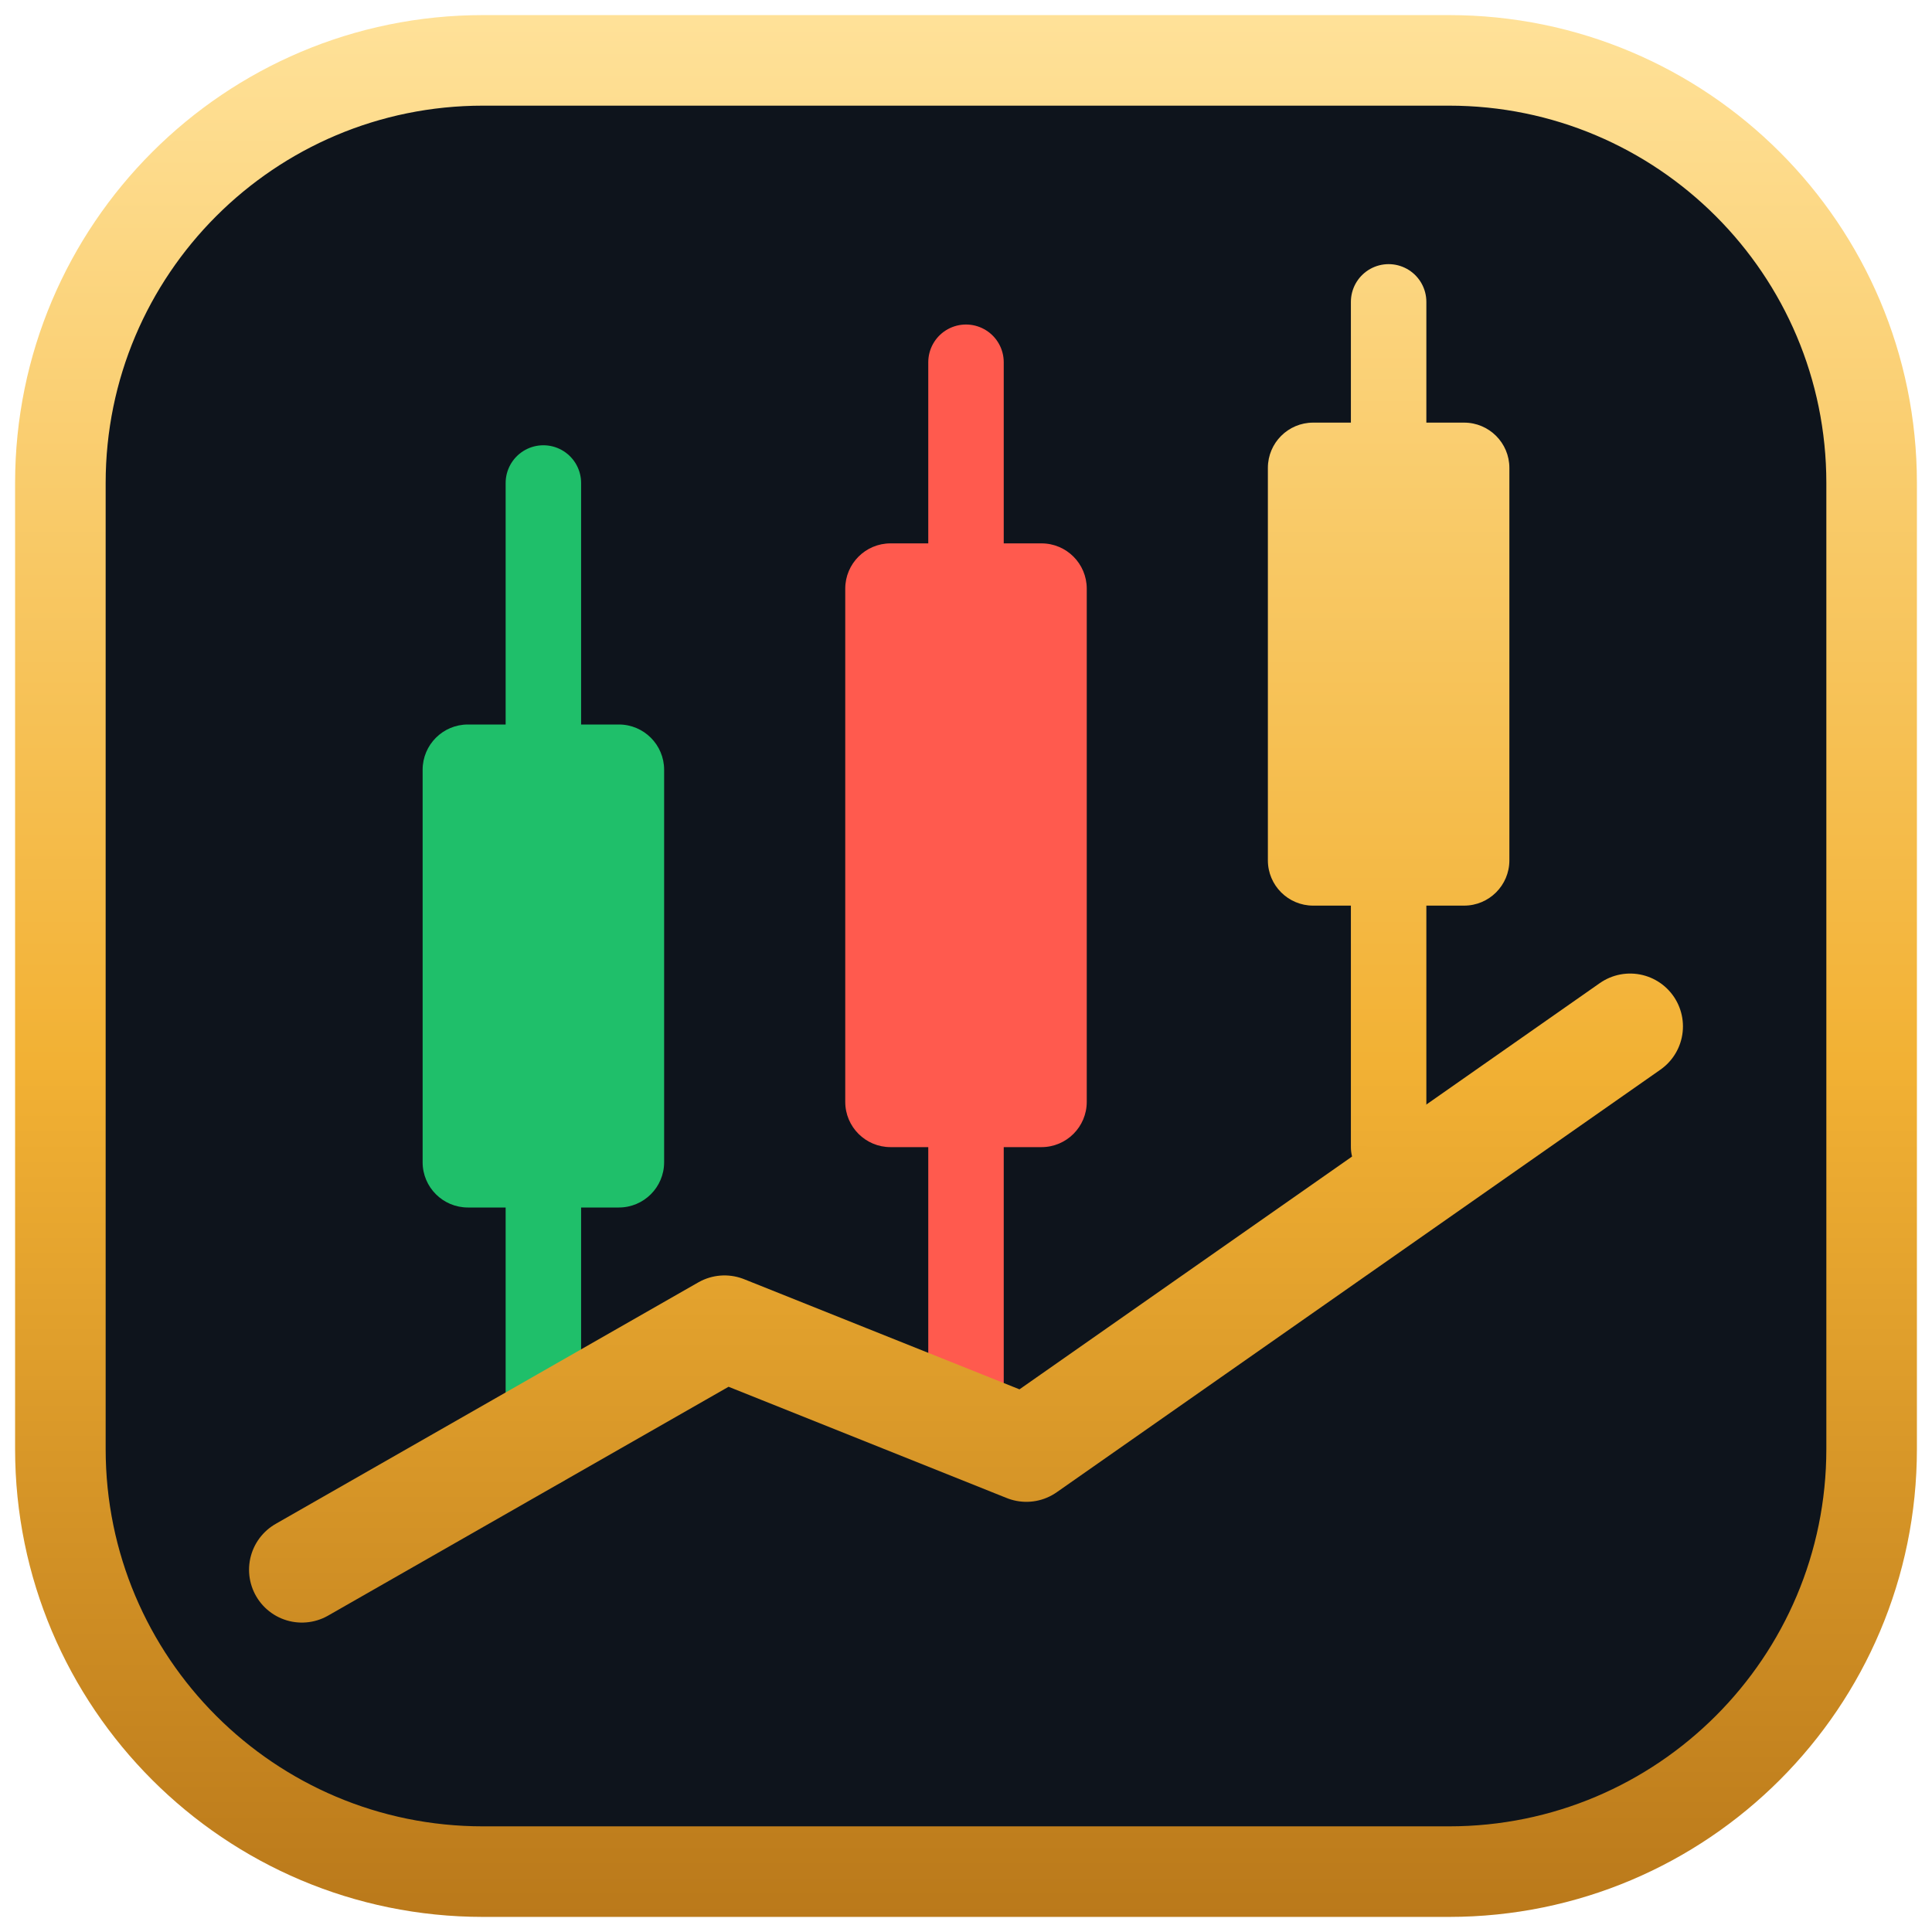
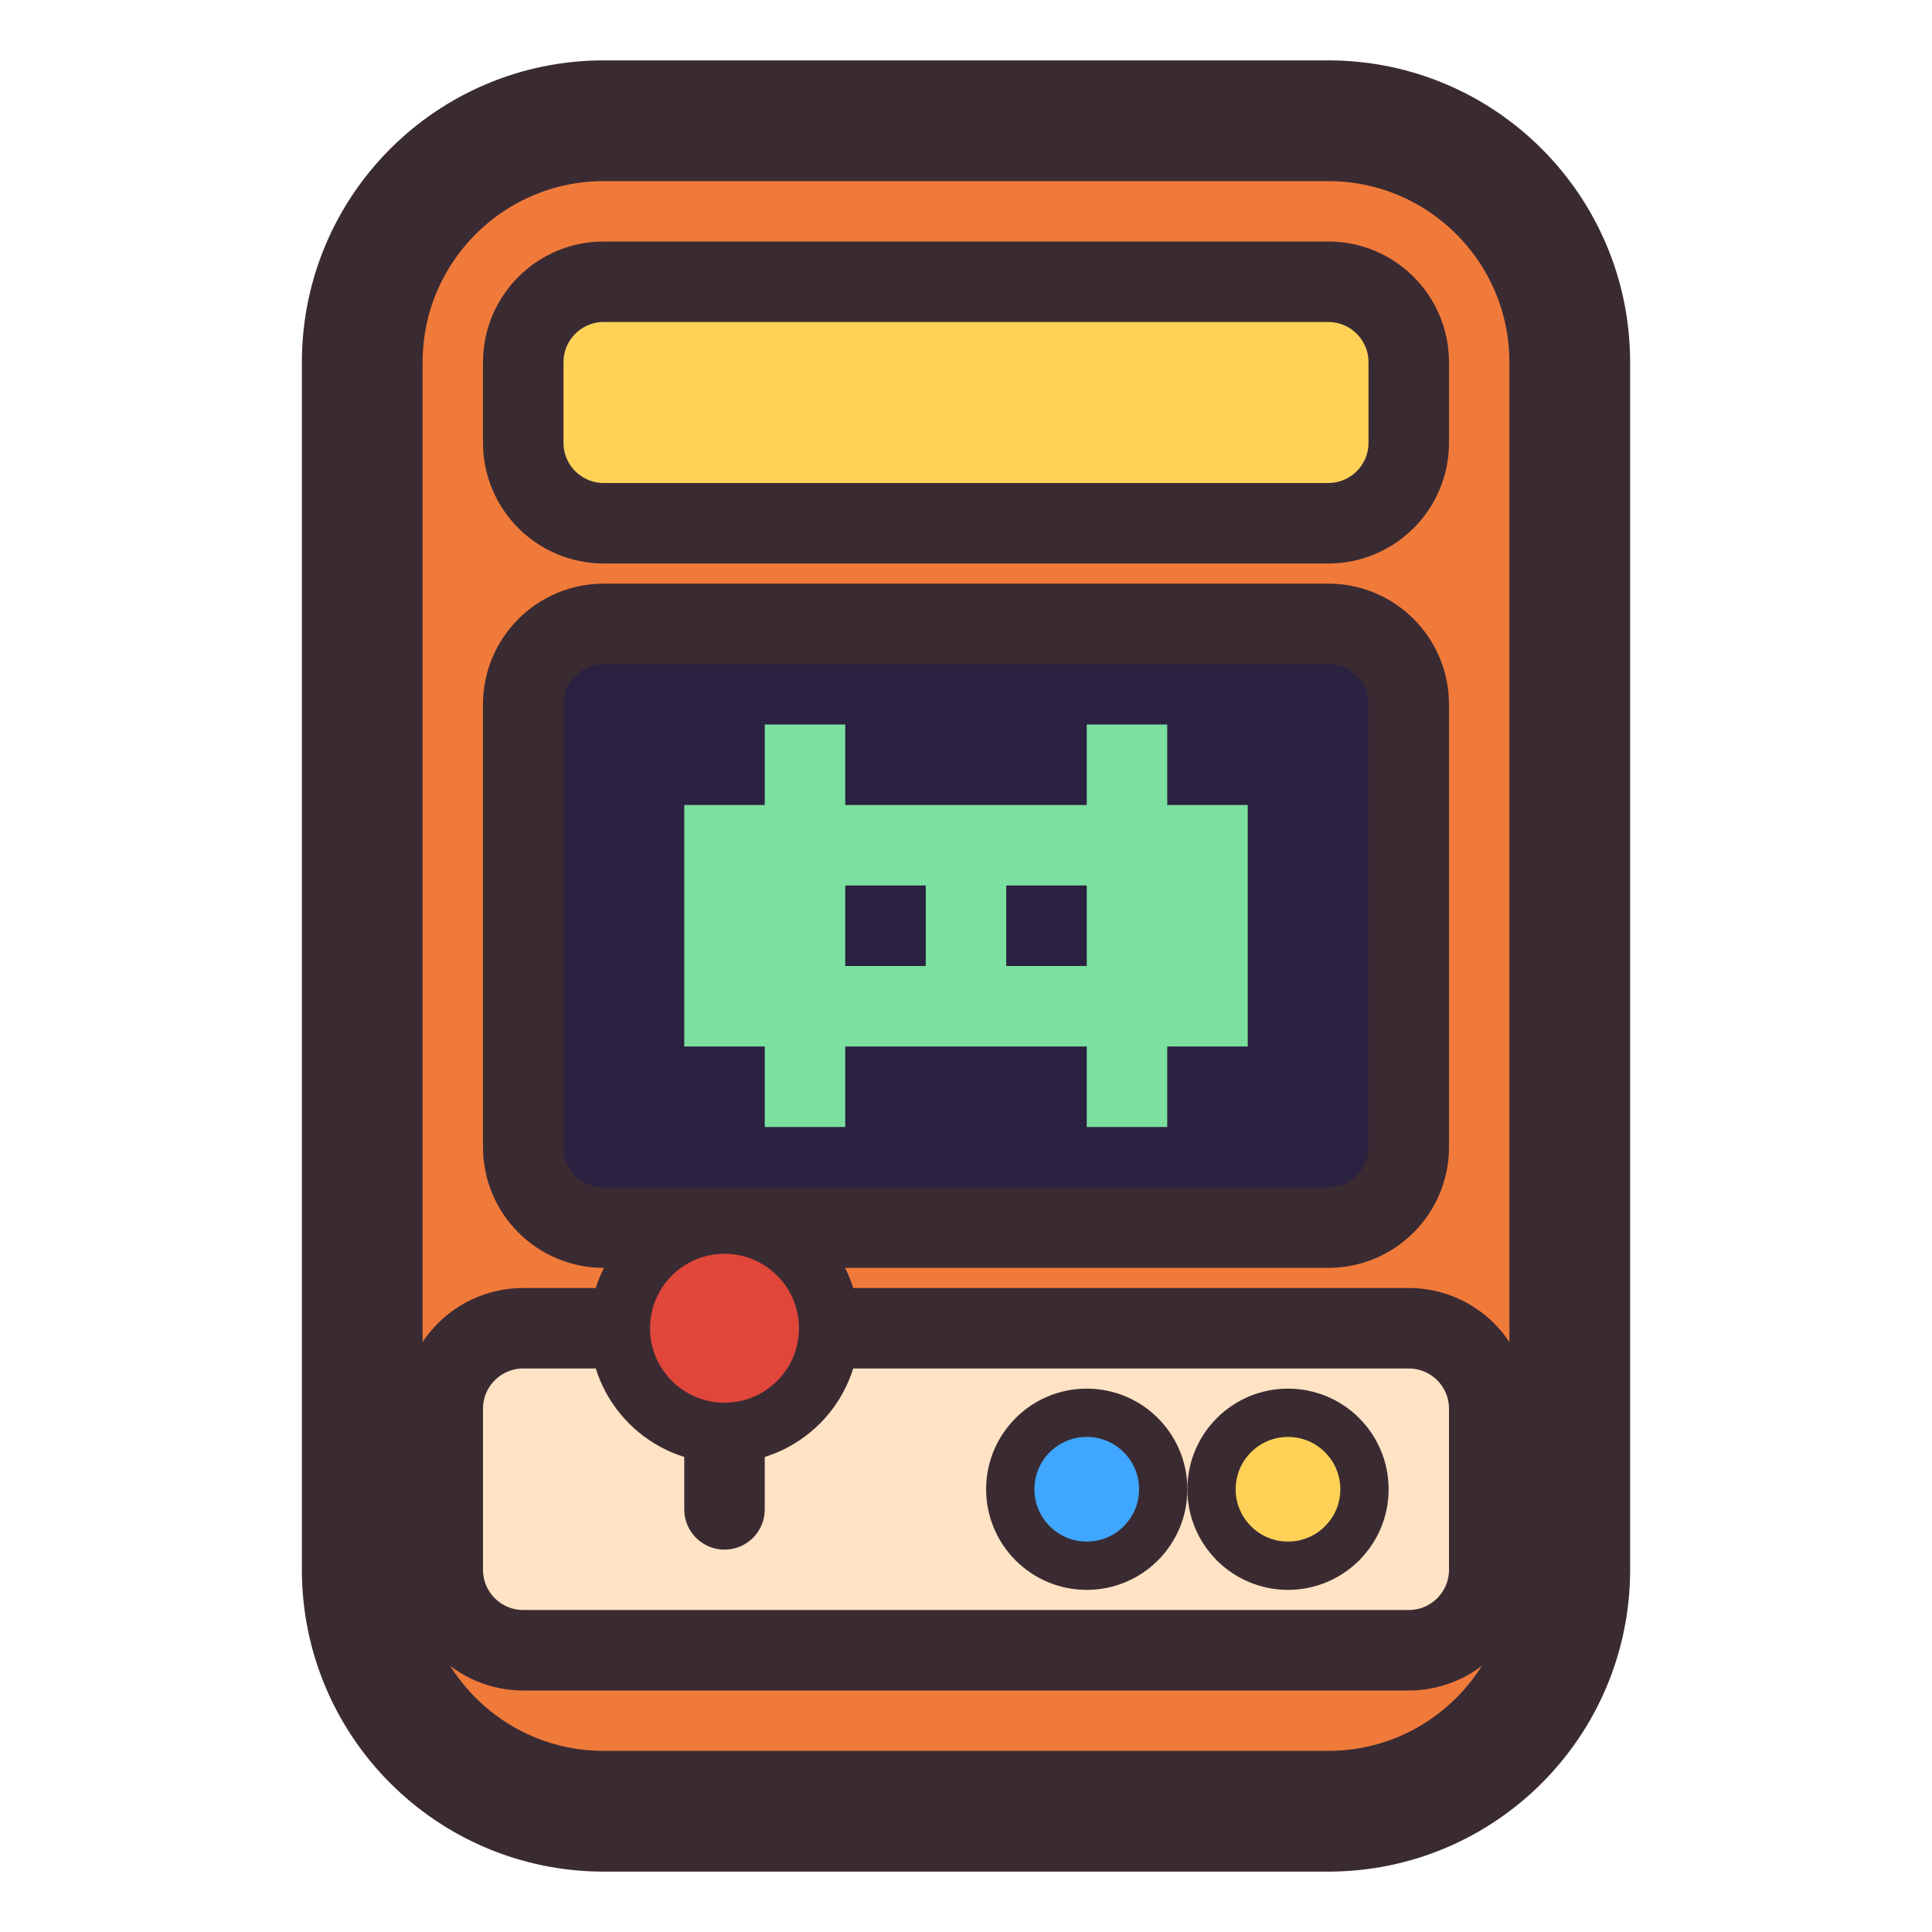
- <svg xmlns="http://www.w3.org/2000/svg" width="64" height="64" viewBox="0 0 64 64">
-   <defs>
-     <linearGradient id="g" gradientUnits="userSpaceOnUse" x1="0" y1="0" x2="0" y2="64">
-       <stop offset="0" stop-color="#ffe29a" />
-       <stop offset="0.55" stop-color="#f2b134" />
-       <stop offset="1" stop-color="#b9781a" />
-     </linearGradient>
-   </defs>
-   <rect x="2" y="2" width="60" height="60" rx="14" fill="#0e141c" stroke="url(#g)" stroke-width="3" />
-   <g stroke-linecap="round">
-     <path d="M18 16v32" stroke="#1fbf6a" stroke-width="2.5" />
-     <rect x="14" y="24" width="8" height="16" rx="1.5" fill="#1fbf6a" />
-     <path d="M32 12v34" stroke="#ff5a4e" stroke-width="2.5" />
-     <rect x="28" y="18" width="8" height="20" rx="1.5" fill="#ff5a4e" />
-     <path d="M46 10v28" stroke="url(#g)" stroke-width="2.5" />
-     <rect x="42" y="14" width="8" height="16" rx="1.5" fill="url(#g)" />
-     <path d="M10 52l14-8 10 4 20-14" fill="none" stroke="url(#g)" stroke-width="3.5" stroke-linejoin="round" />
-   </g>
+ <svg xmlns="http://www.w3.org/2000/svg" width="64" height="64" viewBox="0 0 48 48">
+   <rect x="9" y="3" width="30" height="42" rx="6" fill="#f07a3a" stroke="#3a2b33" stroke-width="3" />
+   <rect x="13" y="7" width="22" height="6" rx="2" fill="#ffd257" stroke="#3a2b33" stroke-width="2" />
+   <rect x="13" y="15.5" width="22" height="15" rx="2" fill="#2b2140" stroke="#3a2b33" stroke-width="2" />
+   <path d="M19 18h2v2h-2zM27 18h2v2h-2zM17 20h14v2H17zM17 22h4v2h-4zM23 22h2v2h-2zM27 22h4v2h-4zM17 24h14v2H17zM19 26h2v2h-2zM27 26h2v2h-2z" fill="#7be0a0" />
+   <rect x="11" y="33" width="26" height="8" rx="2" fill="#ffe3c4" stroke="#3a2b33" stroke-width="2" />
+   <path d="M18 37.5v-4" stroke="#3a2b33" stroke-width="2" stroke-linecap="round" />
+   <circle cx="18" cy="33" r="2.6" fill="#e0463a" stroke="#3a2b33" stroke-width="1.5" />
+   <circle cx="27" cy="37" r="1.9" fill="#3fa7ff" stroke="#3a2b33" stroke-width="1.2" />
+   <circle cx="32" cy="37" r="1.9" fill="#ffd257" stroke="#3a2b33" stroke-width="1.2" />
</svg>
